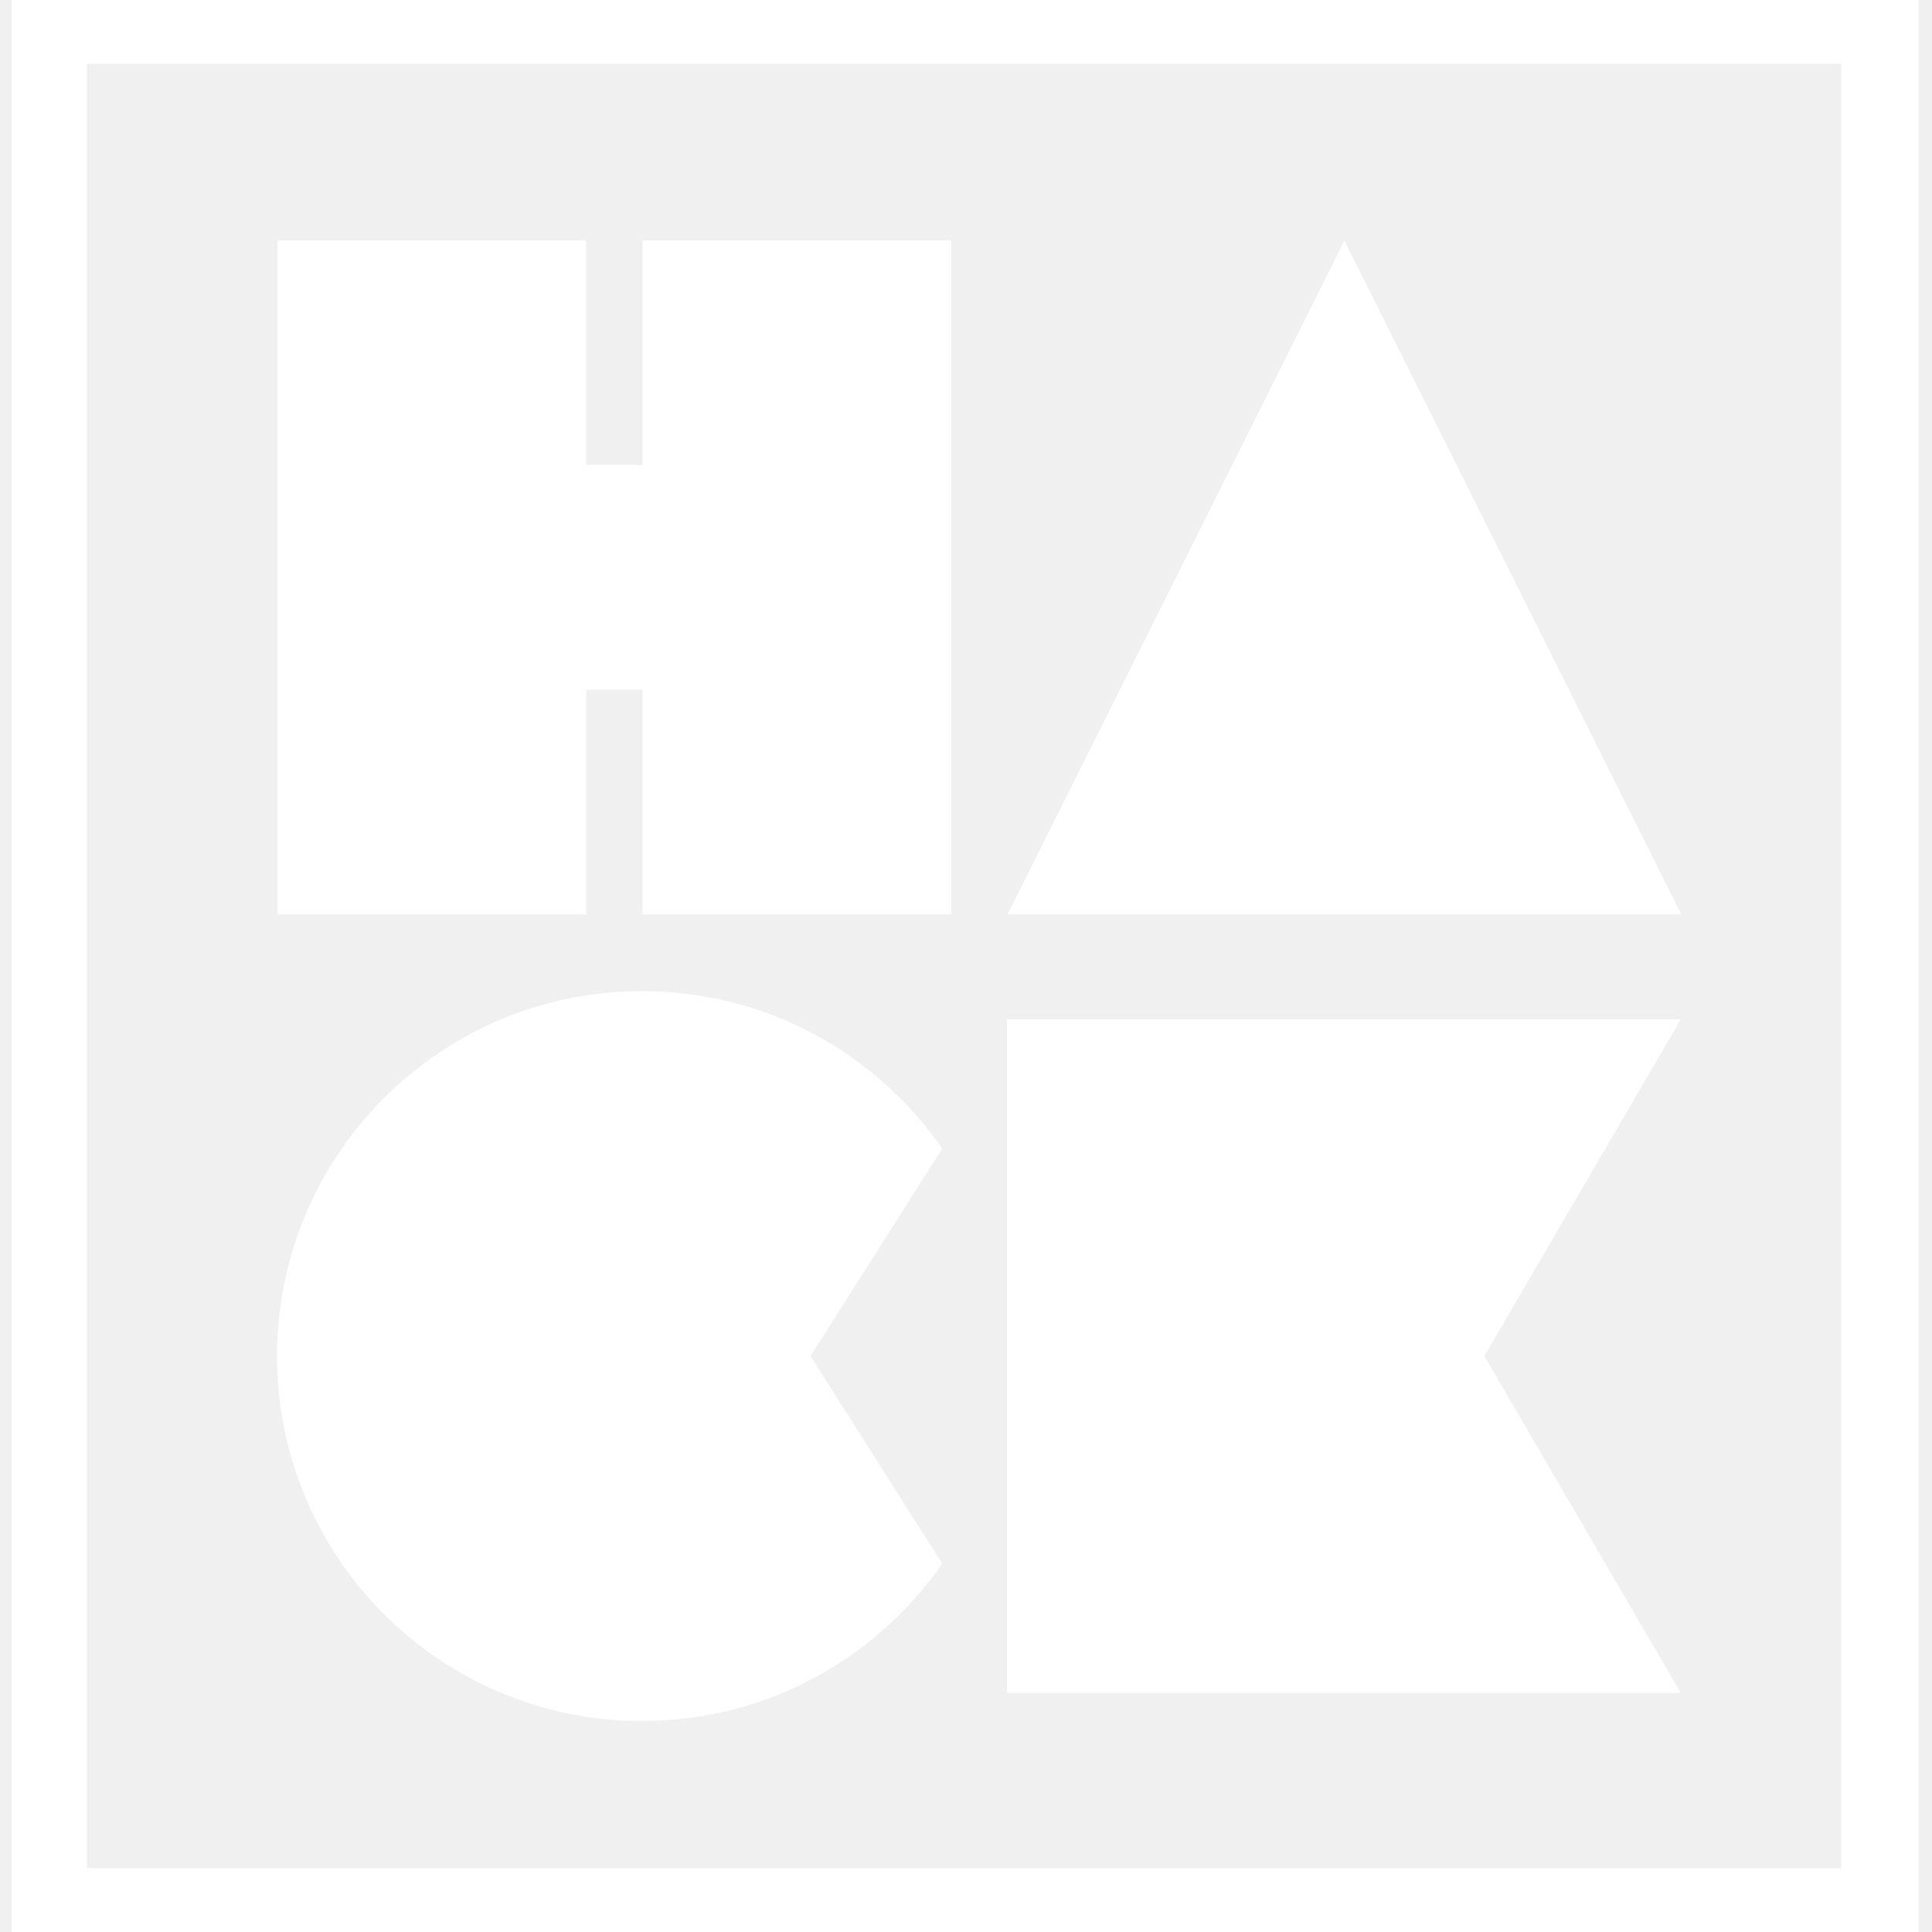
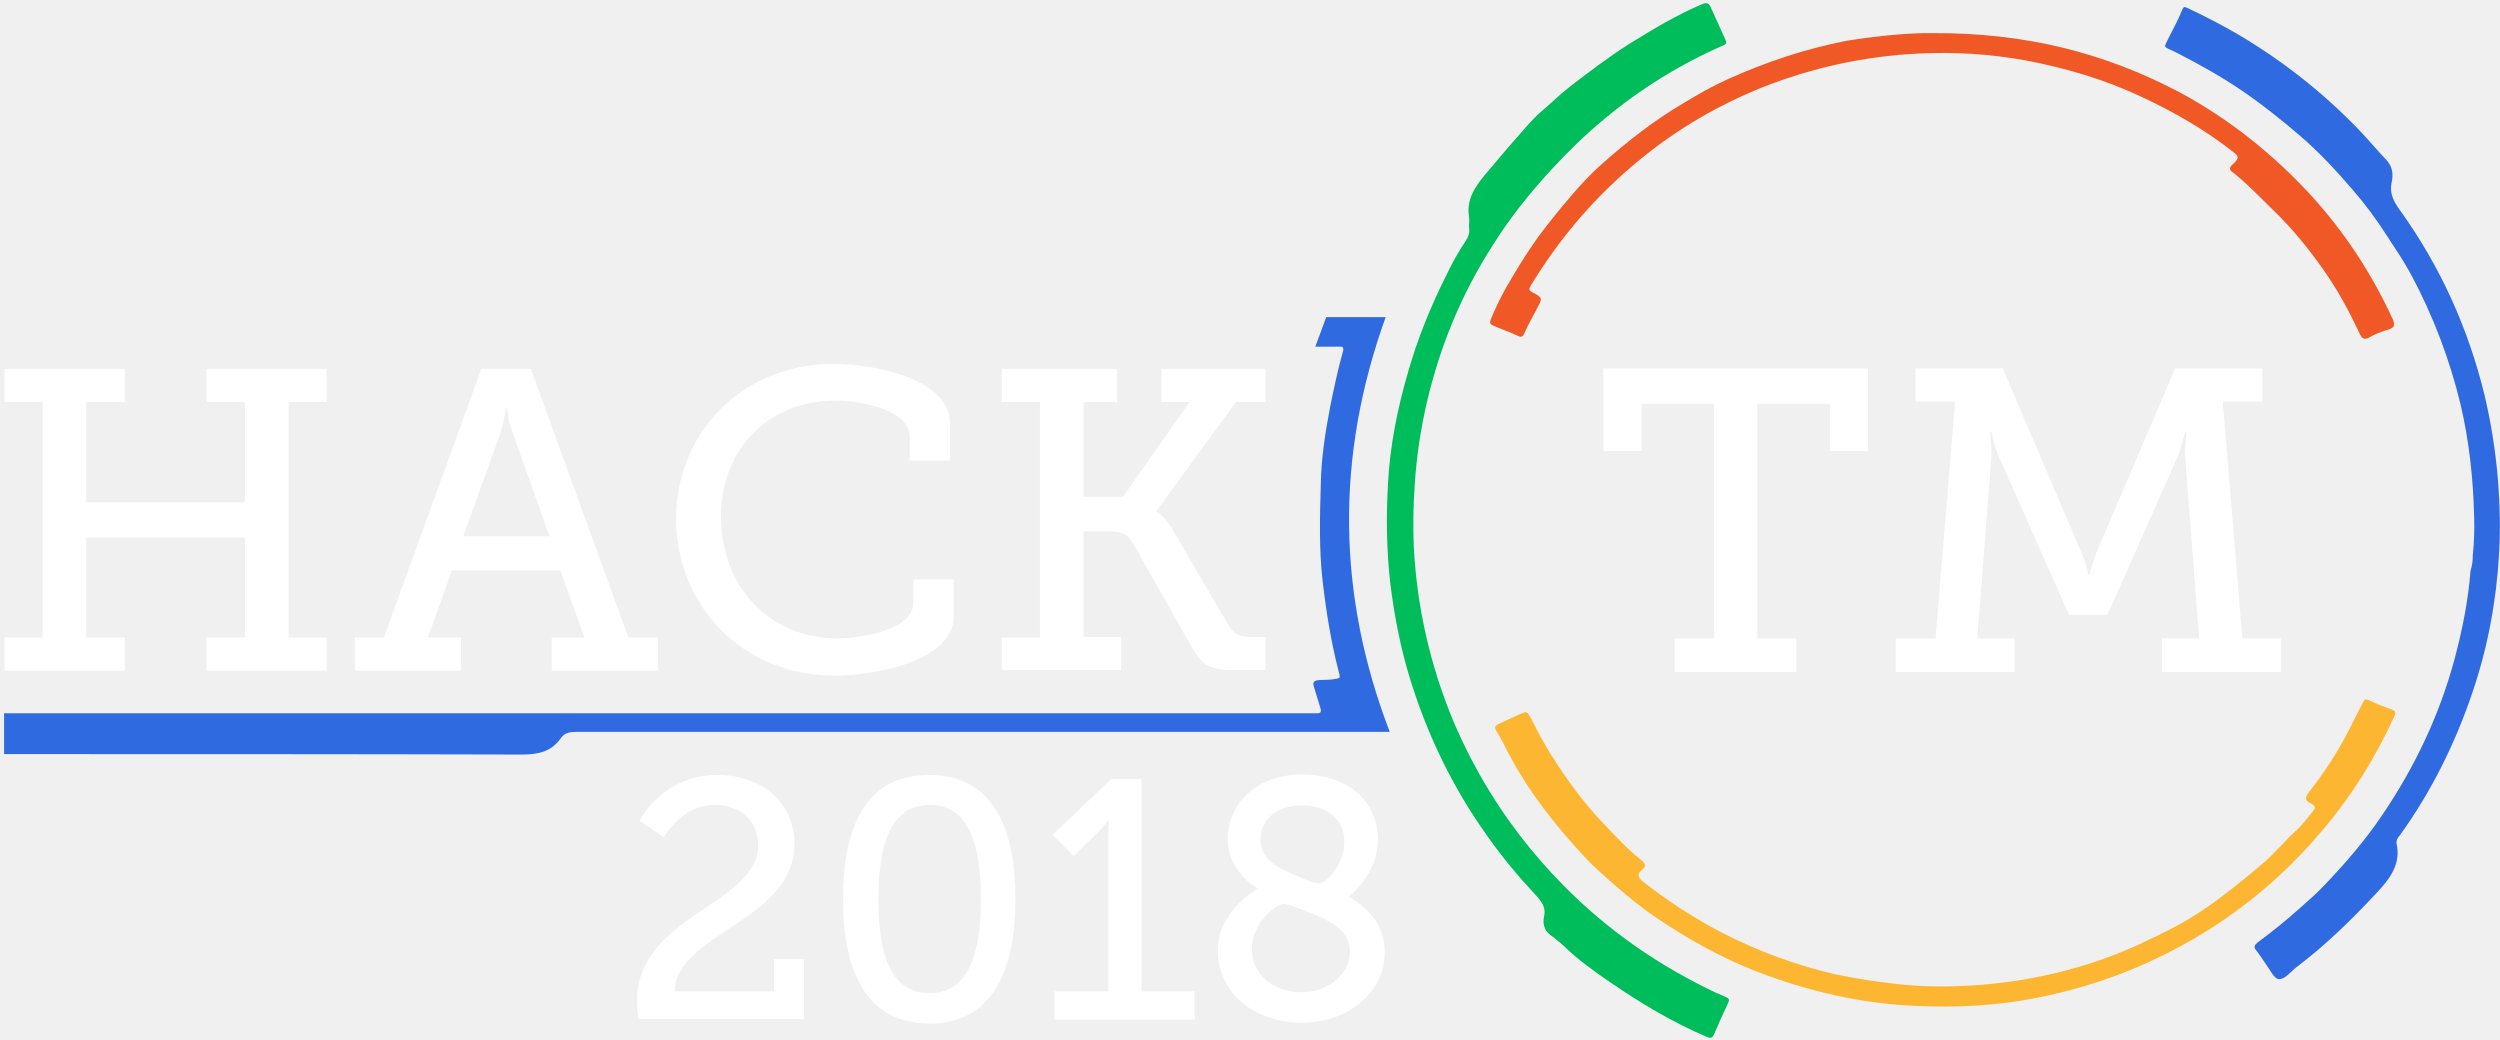
- <svg xmlns="http://www.w3.org/2000/svg" version="1.1" id="Layer_1" x="0px" y="0px" viewBox="0 0 1000 1000" enable-background="new 0 0 1000 1000" xml:space="preserve">
-   <g>
-     <g>
-       <polygon fill="#FFFFFF" points="332.6,124.5 332.6,240.7 303.5,240.7 303.5,124.5 143.7,124.5 143.7,473.3 303.5,473.3 303.5,357     332.6,357 332.6,473.3 492.4,473.3 492.4,124.5   " />
-       <polygon fill="#FFFFFF" points="521.5,473.3 695.9,124.5 870.3,473.3   " />
-       <g>
-         <polygon fill="#FFFFFF" points="521.2,876.3 521.2,527.6 870,527.6 768.3,701.9 870,876.3    " />
-         <path fill="#FFFFFF" d="M419.5,701.9l68.2-107.4c-34.1-49.3-91-81.5-155.4-81.5c-104.3,0-188.9,84.6-188.9,188.9     c0,104.3,84.6,188.9,188.9,188.9c64.4,0,121.3-32.3,155.4-81.5L419.5,701.9z" />
+ <svg xmlns="http://www.w3.org/2000/svg" width="551px" height="229px" viewBox="0 0 551 229" version="1.1">
+   <defs />
+   <g id="Page-1" stroke="none" stroke-width="1" fill="none" fill-rule="evenodd">
+     <g id="Logo_White_2018">
+       <g id="Group" transform="translate(140, 170)" fill="#FFFFFF" fill-rule="nonzero">
+         <path d="M0.4,50.6 C0.4,31.7 27.1,29.4 27.1,16.3 C27.1,10.8 23.1,7.4 17.4,7.4 C10.3,7.4 6.3,14.5 6.3,14.5 L1,10.9 C1,10.9 5.9,0.8 18.1,0.8 C27.9,0.8 35.1,6.9 35.1,16 C35.1,33 8.8,35.8 8.7,48.5 L30.6,48.5 L30.6,41.4 L37.2,41.4 L37.2,54.6 L0.8,54.6 C0.5,53.2 0.4,51.9 0.4,50.6 Z" id="XMLID_15581_" />
+         <path d="M45.8,28.1 C45.8,12.9 50.4,0.8 64.8,0.8 C79.1,0.8 83.8,12.9 83.8,28.1 C83.8,43.4 79.1,55.6 64.8,55.6 C50.5,55.5 45.8,43.4 45.8,28.1 Z M76.2,28.1 C76.2,16.5 73.7,7.4 64.9,7.4 C56.1,7.4 53.6,16.6 53.6,28.1 C53.6,39.8 56,48.9 64.9,48.9 C73.6,48.9 76.2,39.8 76.2,28.1 Z" id="XMLID_15583_" />
+         <path d="M92.4,48.5 L104.3,48.5 L104.3,14 C104.3,12.3 104.4,10.8 104.4,10.8 L104.2,10.8 C104.2,10.8 103.6,11.9 101.6,13.8 L96.6,18.7 L92,14 L104.9,1.7 L111.6,1.7 L111.6,48.5 L123.3,48.5 L123.3,54.7 L92.4,54.7 L92.4,48.5 Z" id="XMLID_15586_" />
+         <path d="M137.1,25.9 L137.1,25.7 C137.1,25.7 130.6,22.3 130.6,14.9 C130.6,7.5 136.5,0.7 147.1,0.7 C157.2,0.7 163.7,6.8 163.7,15 C163.7,22.8 157.3,27.6 157.3,27.6 L157.3,27.7 C162.1,30.5 165.2,34.2 165.2,39.9 C165.2,48.2 157.7,55.4 146.9,55.4 C136.9,55.4 128.4,49.2 128.4,39.3 C128.4,30.8 137.1,25.9 137.1,25.9 Z M146.8,48.7 C152.4,48.7 157.5,45 157.5,39.8 C157.5,35.1 153.5,33.1 148.6,31.1 C146.6,30.3 143.7,29.2 143.1,29.2 C141.2,29.2 135.9,33.5 135.9,39.2 C135.9,45 141,48.7 146.8,48.7 Z M150.7,24.7 C152.5,24.7 156.3,20.3 156.3,15.5 C156.3,10.6 152.4,7.5 147,7.5 C141.2,7.5 137.8,10.8 137.8,15 C137.8,19.6 141.8,21.4 146.5,23.3 C147.6,23.9 149.8,24.7 150.7,24.7 Z" id="Shape" />
+       </g>
+       <path d="M340.3,202 C340.8,199.9 339.7,198.6 338.3,197.1 C334.5,193 330.9,188.7 327.7,184.1 C320.2,173.6 314.7,162.2 310.9,150 C308.7,143 307.3,135.7 306.4,128.4 C305.6,121.2 305.5,114.1 305.9,106.9 C306.3,98.4 308,90 310.4,81.8 C312.5,74.5 315.3,67.6 318.7,60.8 C320,58.1 321.4,55.5 323.1,53 C323.6,52.3 323.9,51.4 323.8,50.4 C323.7,49.6 323.9,48.8 323.8,48 C323.1,44.1 325,41.3 327.3,38.5 C329.9,35.5 332.4,32.4 335.1,29.4 C336.6,27.7 338.1,25.9 339.8,24.5 C341.9,22.7 343.8,20.8 346,19.1 C350.3,15.8 354.6,12.5 359.2,9.6 C364.4,6.4 369.5,3.3 375.2,0.9 C376.1,0.5 376.6,0.7 377,1.5 C378.1,3.9 379.2,6.4 380.3,8.8 C380.6,9.5 380.5,9.7 379.8,10 C370.2,14.2 361.4,19.7 353.5,26.3 C349.4,29.7 345.6,33.4 342,37.3 C337.2,42.5 332.8,48 329.1,53.9 C322.2,64.6 317.4,76.2 314.5,88.6 C313.1,94.6 312.2,100.7 311.8,106.9 C311.5,111.5 311.4,116 311.6,120.6 C312.3,133.8 315.2,146.6 320.3,158.9 C324.9,169.7 331,179.7 338.6,188.6 C347.9,199.6 359,208.6 371.7,215.5 C374.5,217 377.3,218.5 380.3,219.7 C380.9,220 381.3,220.2 380.9,221 C379.8,223.3 378.8,225.6 377.8,227.9 C377.4,228.8 377,228.9 376.1,228.5 C368.6,225.3 361.6,221.1 354.9,216.5 C351.4,214.1 348,211.7 345,208.8 C344.2,208 343.2,207.3 342.3,206.5 C340.6,205.5 339.9,204 340.3,202 Z" id="XMLID_15576_" fill="#00BD5C" />
+       <path d="M545,122.4 C545.3,119.5 545.4,116.7 545.3,113.8 C545.1,105.5 544.2,97.2 542.3,89.1 C539.9,79.2 536.3,69.7 531.5,60.7 C529.9,57.7 528,54.9 526.1,52 C523.8,48.4 521.3,45 518.5,41.8 C514.9,37.6 511.2,33.6 506.9,29.9 C502.8,26.4 498.7,23.1 494.3,20.1 C489.6,16.9 484.6,14.1 479.5,11.5 C476.5,10 476.8,10.9 478.3,7.7 C479.2,5.9 480.2,4.1 480.9,2.3 C481.3,1.3 481.5,1.5 482.2,1.8 C486,3.6 489.7,5.5 493.3,7.6 C503.1,13.4 512,20.4 519.9,28.6 C522,30.8 523.9,33.1 526,35.3 C527.4,36.8 527.5,38.6 527.1,40.3 C526.6,42.8 527.7,44.6 529,46.4 C537.9,58.8 544,72.4 547.6,87.1 C549.1,93.5 550.1,99.9 550.6,106.4 C551,111.6 551.1,116.8 550.8,122 C550.2,132.5 548.3,142.7 544.9,152.7 C541.1,163.9 535.9,174.4 529,184 C528.6,184.5 528.1,185 528.2,185.9 C529.2,190.4 526.8,193.6 523.9,196.7 C518.4,202.6 512.6,208.3 506.1,213.2 C504.8,214.2 503.6,215.9 502.2,215.8 C501.2,215.7 500.3,213.7 499.4,212.5 C498.7,211.5 498.1,210.5 497.3,209.5 C496.6,208.7 496.9,208.3 497.6,207.7 C500.7,205.4 503.7,203 506.5,200.5 C508.4,198.8 510.3,197.2 512.1,195.3 C516.9,190.3 521.4,185.1 525.2,179.4 C532.3,168.9 537.7,157.5 541,145.2 C542.7,138.8 544,132.4 544.5,125.8 C544.9,124.6 545,123.5 545,122.4 Z" id="XMLID_15577_" fill="#2F6AE0" />
+       <path d="M476.3,205.8 C481,203.6 485.3,200.9 489.4,197.8 C492.8,195.3 496,192.6 499.2,189.9 C501.6,187.8 503.6,185.3 505.9,183.2 C507.4,181.9 508.6,180.2 509.9,178.6 C510.3,178.1 510.4,177.7 509.5,177.2 C508.8,176.8 507.5,176.4 508.8,174.7 C512.2,170.4 515.2,165.8 517.7,160.9 C518.7,158.9 519.8,156.8 520.8,154.8 C521.1,154.2 521.3,154 522,154.3 C523.7,155.1 525.5,155.8 527.2,156.4 C528,156.7 528.1,157.1 527.7,157.9 C523.5,167.1 518.2,175.6 511.6,183.3 C504.6,191.6 496.5,198.7 487.3,204.6 C475.5,212.1 462.7,217.2 449,219.9 C440.1,221.7 431.2,222.1 422.2,221.7 C410.2,221.2 398.6,218.5 387.4,214.2 C379.3,211.1 371.9,206.9 364.8,202.1 C361.4,199.8 358.2,197.1 355.1,194.4 C353,192.5 350.9,190.7 349,188.6 C342.6,181.7 336.8,174.3 332.4,165.9 C331.6,164.3 330.8,162.7 329.8,161.1 C329.3,160.3 329.5,160 330.2,159.6 C332,158.8 333.8,157.9 335.7,157.1 C336.4,156.8 336.7,157.1 337.1,157.7 C338.6,160.6 340.1,163.6 341.9,166.4 C345.3,171.8 349,176.9 353.4,181.5 C356.1,184.3 358.7,187.2 361.8,189.6 C362.6,190.3 362.9,190.9 362,191.6 C360.8,192.6 360.9,193.4 362.1,194.3 C367.6,198.6 373.4,202.4 379.6,205.6 C387.6,209.7 396,212.8 404.8,214.8 C409.6,215.8 414.4,216.5 419.2,217 C424.4,217.5 429.6,217.5 434.7,217.2 C446.9,216.4 458.8,213.7 470,208.8 C471.5,208.2 472.9,207.4 474.4,206.7 C475,206.5 475.5,206.3 476.3,205.8 Z" id="XMLID_15578_" fill="#FDB632" />
+       <path d="M426,7.3 C446.5,7.2 464,11.7 480.3,20.3 C491.3,26.2 500.9,33.9 509.3,43 C516.7,51.1 522.6,60.1 527.2,70 C527.8,71.3 528.1,72.2 526.2,72.7 C524.9,73.1 523.5,73.6 522.3,74.3 C521,75.1 520.5,74.5 520,73.4 C519.1,71.6 518.3,69.8 517.3,68 C514.7,63 511.5,58.4 508,54 C505.7,51.1 503.2,48.4 500.5,45.8 C497.7,43.1 495.1,40.3 492,37.9 C491.4,37.5 491.3,37 491.9,36.4 C492.2,36.1 492.6,35.8 492.8,35.5 C493.2,34.9 493.5,34.6 492.6,33.8 C486.3,28.8 479.4,24.8 472.1,21.4 C463.9,17.5 455.3,15 446.4,13.3 C438.6,11.9 430.7,11.4 422.8,11.8 C410.9,12.4 399.4,14.9 388.3,19.3 C378.7,23.2 369.9,28.3 361.9,34.8 C352,42.8 343.8,52.3 337.3,63.1 C337,63.7 336.9,64 337.7,64.4 C340,65.6 340,65.7 338.8,67.9 C337.9,69.7 336.8,71.5 336,73.4 C335.6,74.3 335.3,74.4 334.5,74 C332.8,73.2 331,72.6 329.2,71.8 C328.3,71.4 328.3,71.1 328.6,70.3 C329.6,67.9 330.7,65.6 332,63.3 C334.2,59.5 336.5,55.7 339.1,52.1 C341.5,48.9 344,45.8 346.6,42.8 C348.6,40.5 350.7,38.2 353,36.2 C358.6,31.2 364.6,26.5 371.1,22.7 C374.2,20.8 377.4,19 380.7,17.5 C389.1,13.7 397.8,10.8 406.9,9 C413.9,7.9 420.9,7.2 426,7.3 Z" id="XMLID_15579_" fill="#F05926" />
+       <path d="M305.4,69.9 L304.7,69.9 L292.3,69.9 L289.9,76.4 L293.1,76.4 C293.5,76.4 293.9,76.4 294.2,76.4 L295.7,76.4 C296.2,76.6 296.1,77.2 295.9,77.8 C294.8,81.7 294,85.6 293.2,89.5 C292.1,95.2 291.2,101 291.1,106.8 C290.9,113.9 290.7,121 291.5,128 C292.3,134.9 293.4,141.8 295.2,148.6 C295.4,149.4 295.2,149.5 294.5,149.6 C293.2,149.9 291.9,149.8 290.6,149.9 C289.7,150 289.2,150.3 289.6,151.4 C290.1,152.9 290.5,154.5 291,156 C291.3,156.9 291.1,157.3 290,157.2 C289.5,157.2 289,157.2 288.5,157.2 C194.2,157.2 95.2,157.2 0.9,157.2 L0.9,166.2 C37.4,166.2 78.6,166.2 115,166.3 C118.6,166.3 121.5,165.7 123.6,162.7 C124.4,161.5 125.6,161.3 127,161.3 C186.1,161.3 245.2,161.3 304.2,161.3 C304.8,161.3 305.5,161.3 306.3,161.3 C294.7,131.1 294.3,100.7 305.4,69.9 Z" id="XMLID_15591_" fill="#2F6AE0" fill-rule="nonzero" />
+       <g id="XMLID_15592_" transform="translate(1, 80)" fill="#FFFFFF" fill-rule="nonzero">
+         <polygon id="XMLID_15593_" points="0 60.5 8.4 60.5 8.4 8.6 0 8.6 0 1.3 26.5 1.3 26.5 8.6 18 8.6 18 30.7 53 30.7 53 8.6 44.5 8.6 44.5 1.3 71 1.3 71 8.6 62.6 8.6 62.6 60.5 71 60.5 71 67.8 44.5 67.8 44.5 60.5 53 60.5 53 38.5 18 38.5 18 60.5 26.5 60.5 26.5 67.8 0 67.8" />
+         <path d="M77.1,60.5 L83.6,60.5 L105.1,1.3 L116,1.3 L137.5,60.5 L144,60.5 L144,67.8 L120.6,67.8 L120.6,60.5 L127.8,60.5 L122.5,45.7 L98.6,45.7 L93.3,60.5 L100.6,60.5 L100.6,67.8 L77.2,67.8 L77.2,60.5 L77.1,60.5 Z M120.1,38.2 L111.9,15.1 C110.9,12.4 110.8,10 110.8,10 L110.5,10 C110.5,10 110.2,12.4 109.4,15.1 L101.1,38.2 L120.1,38.2 Z" id="XMLID_15595_" />
+         <path d="M182.7,0.2 C190.8,0.2 208.4,3.1 208.4,13.4 L208.4,21.5 L199.5,21.5 L199.5,16.3 C199.5,10.5 189.3,8.3 183,8.3 C168.6,8.3 157.9,18.8 157.9,33.8 C157.9,49.5 168.8,60.7 183.5,60.7 C188.3,60.7 200.3,59 200.3,52.9 L200.3,47.7 L209.2,47.7 L209.2,55.8 C209.2,65.6 192.3,68.9 182.9,68.9 C162.6,68.9 148,53.5 148,34.1 C148.2,14.7 163.2,0.2 182.7,0.2 Z" id="XMLID_15598_" />
+         <path d="M219.8,60.5 L228.2,60.5 L228.2,8.6 L219.8,8.6 L219.8,1.3 L245.2,1.3 L245.2,8.6 L237.8,8.6 L237.8,29.5 L246.5,29.5 L261.2,8.6 L255,8.6 L255,1.3 L277.9,1.3 L277.9,8.6 L271.4,8.6 L253.9,32.6 L253.9,32.8 C253.9,32.8 255.8,33.6 257.7,37.2 L269.9,58 C271,59.8 272.3,60.4 274.7,60.4 L277.9,60.4 L277.9,67.7 L271.1,67.7 C265.5,67.7 263.8,66.4 261.7,62.7 L248.7,39.7 C247.6,37.8 246.2,37.1 243.4,37.1 L237.8,37.1 L237.8,60.4 L246.1,60.4 L246.1,67.7 L219.8,67.7 L219.8,60.5 Z" id="XMLID_15600_" />
+       </g>
+       <g id="XMLID_15602_" transform="translate(353, 81)" fill="#FFFFFF" fill-rule="nonzero">
+         <polygon id="XMLID_15603_" points="16.2 59.7 24.8 59.7 24.8 8 8.8 8 8.8 18.4 0.4 18.4 0.4 0.2 58.7 0.2 58.7 18.4 50.3 18.4 50.3 8 34.3 8 34.3 59.7 42.9 59.7 42.9 67.1 16.1 67.1 16.1 59.7" />
+         <path d="M65.1,59.7 L73.6,59.7 L77.9,7.5 L69.2,7.5 L69.2,0.2 L88.4,0.2 L105.8,40.9 C106.9,43.6 107.3,45.7 107.3,45.7 L107.5,45.7 C107.5,45.7 108,43.6 109,40.9 L126.4,0.2 L145.6,0.2 L145.6,7.5 L136.9,7.5 L141.2,59.7 L149.7,59.7 L149.7,67.1 L123.5,67.1 L123.5,59.7 L131.7,59.7 L128.6,19.7 C128.5,17.6 128.9,14.2 128.9,14.2 L128.6,14.2 C128.6,14.2 127.8,17.4 127.1,19.3 L111.5,54.5 L103,54.5 L87.4,19.3 C86.6,17.4 85.9,14.2 85.9,14.2 L85.6,14.2 C85.6,14.2 86,17.6 85.9,19.7 L82.8,59.7 L91,59.7 L91,67.1 L64.8,67.1 L64.8,59.7 L65.1,59.7 Z" id="XMLID_15605_" />
      </g>
    </g>
-     <path fill="#FFFFFF" d="M993,1000H6V0h987V1000z M45,967h908V33H45V967z" />
  </g>
</svg>
